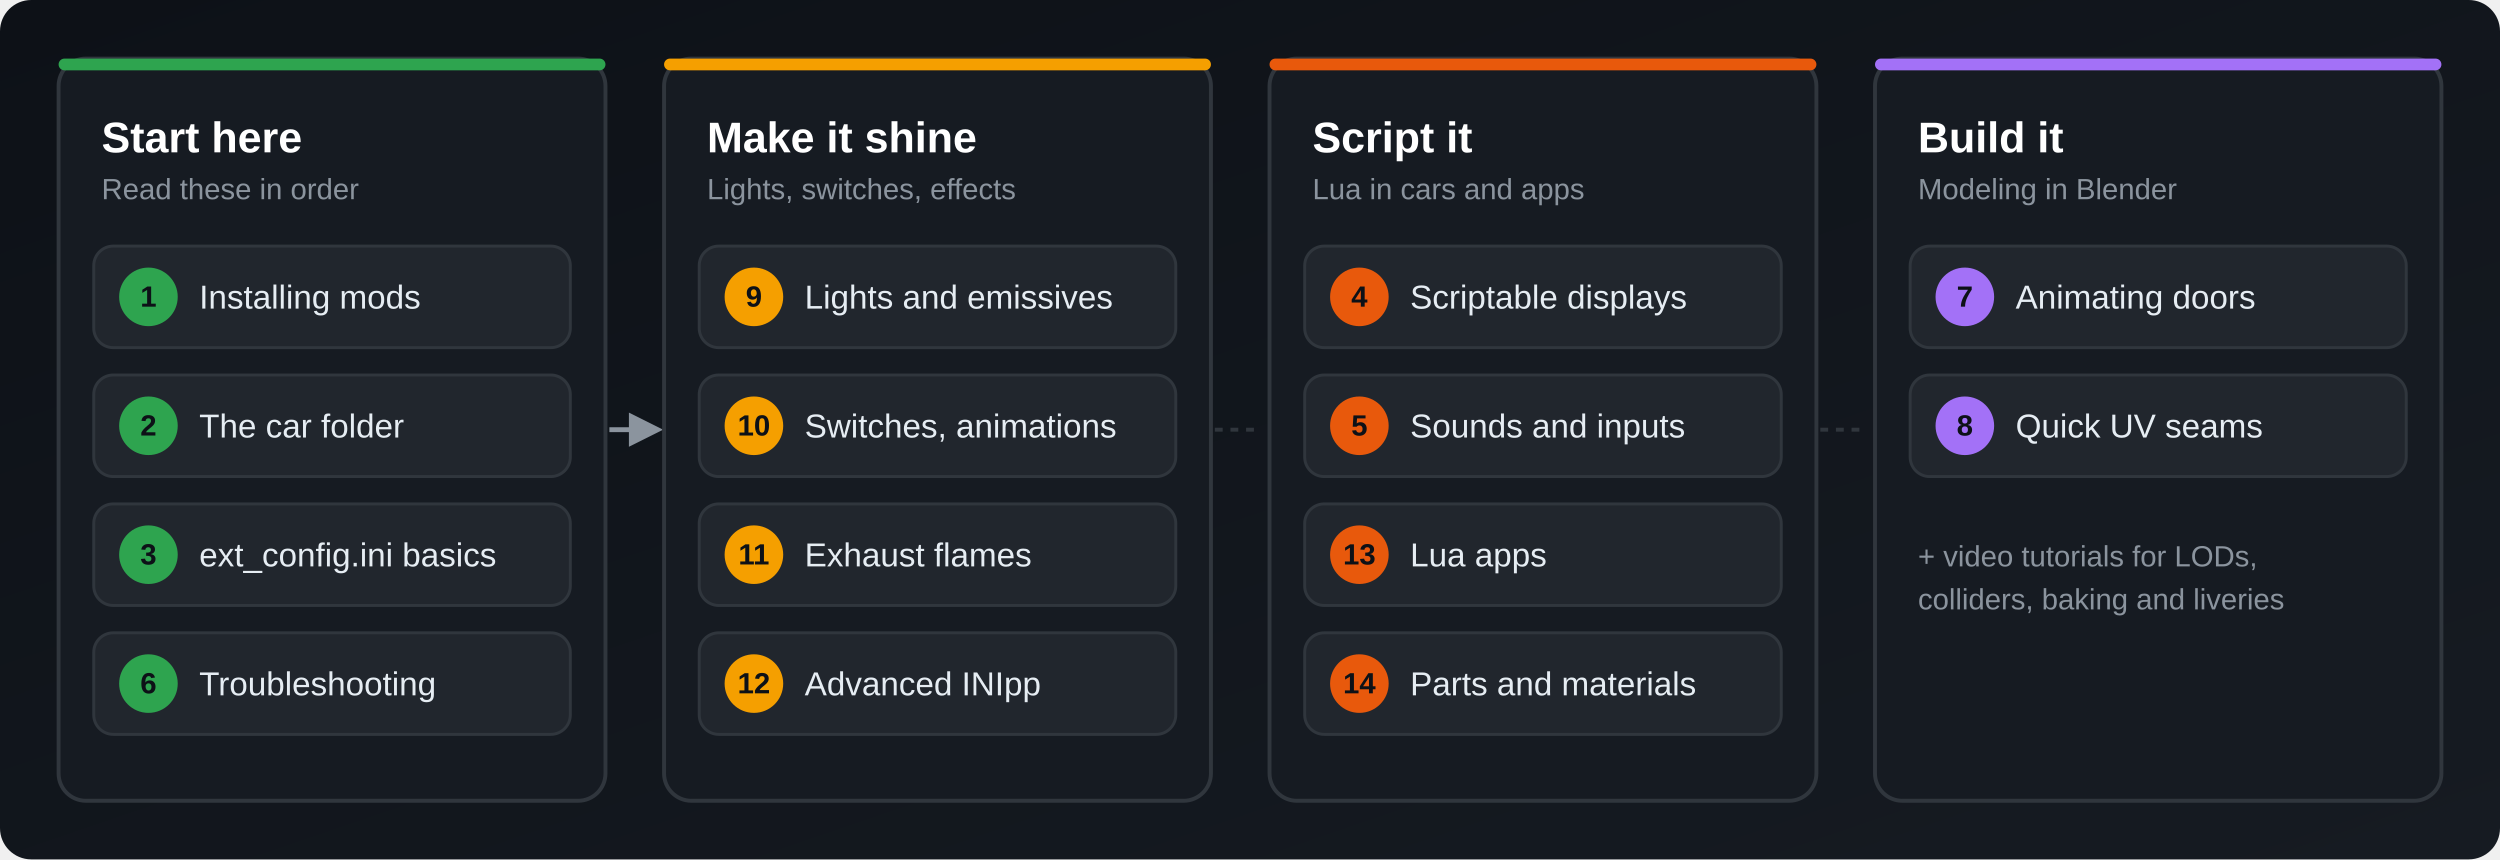
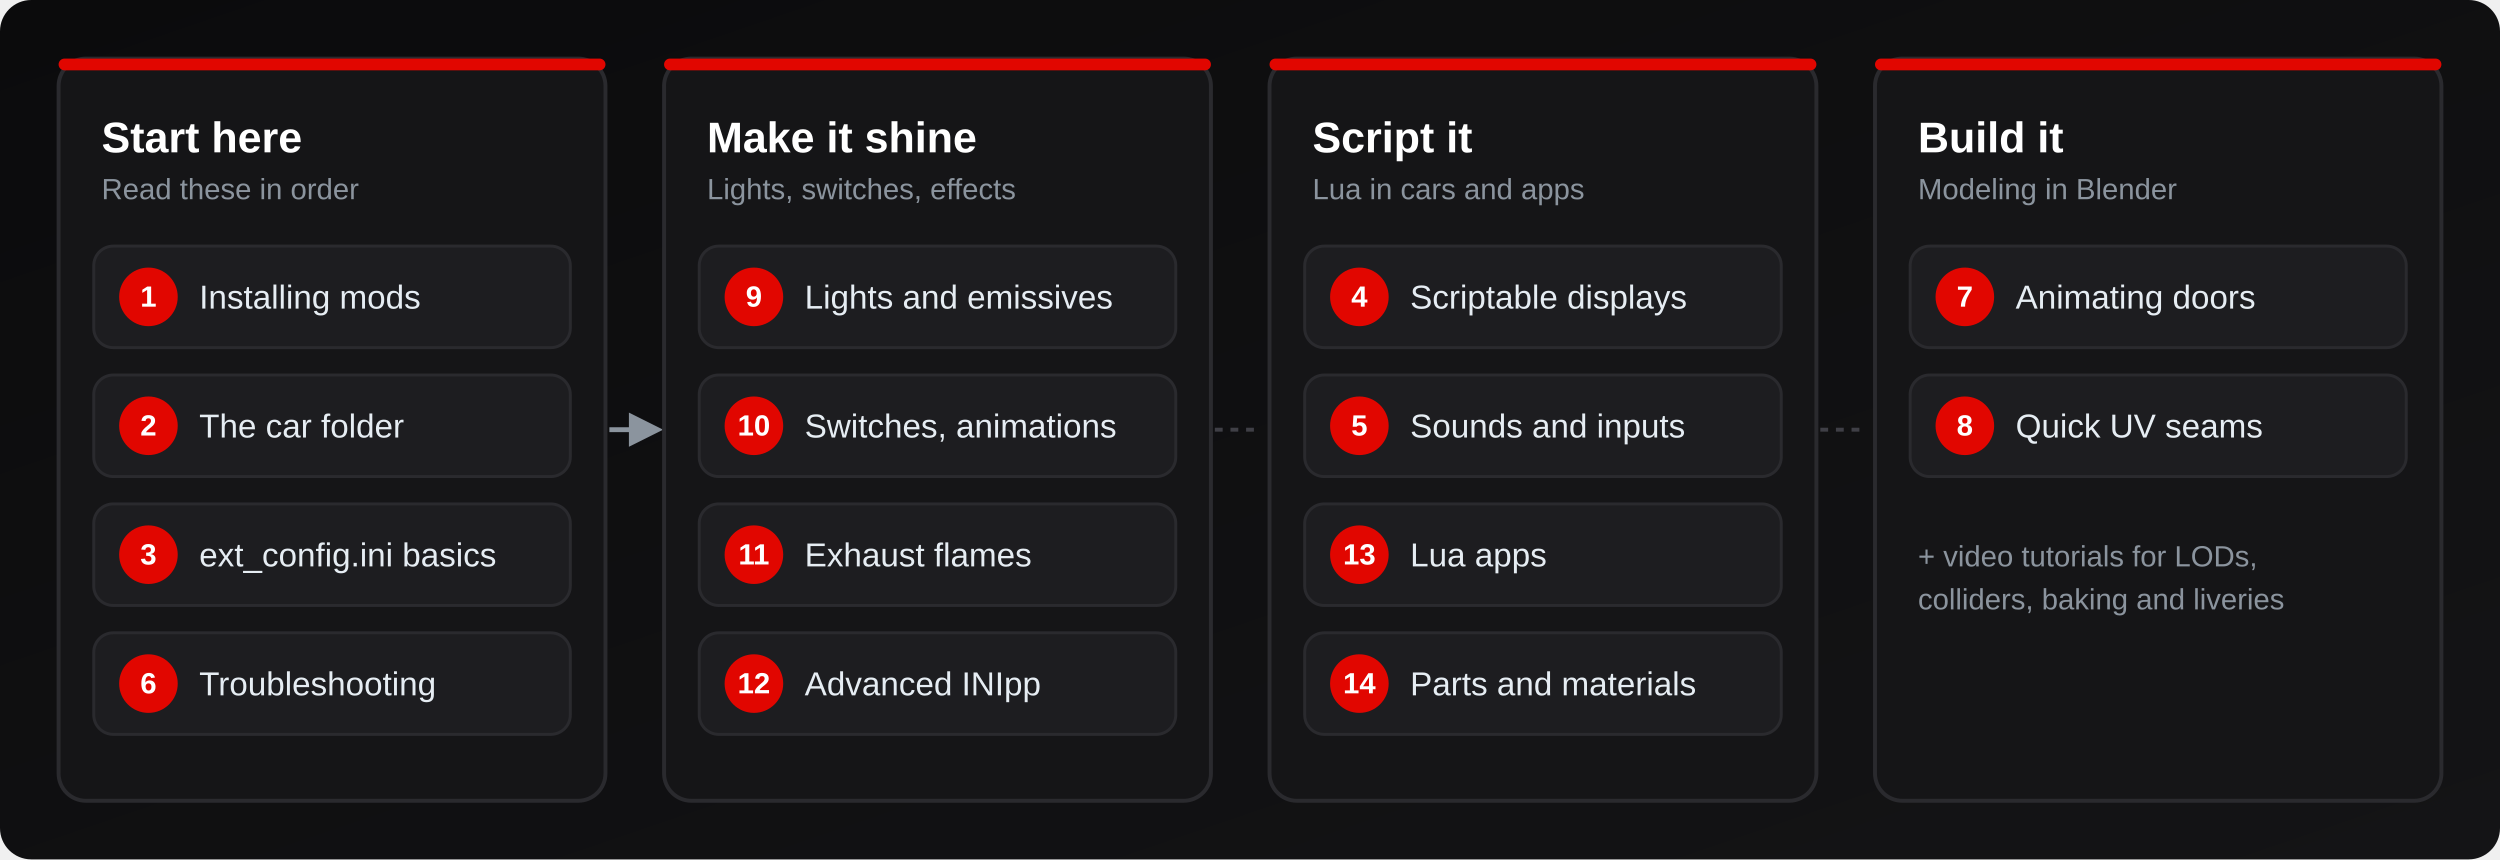
<svg xmlns="http://www.w3.org/2000/svg" width="1280" height="440" viewBox="0 0 1280 440" font-family="Segoe UI, Helvetica Neue, Arial, sans-serif">
  <defs>
    <linearGradient id="bg" x1="0" y1="0" x2="1" y2="1">
-       <stop offset="0" stop-color="#0d1117" />
-       <stop offset="1" stop-color="#161b22" />
+       <stop offset="0" stop-color="#0b0b0c" />
+       <stop offset="1" stop-color="#141416" />
    </linearGradient>
    <marker id="arrow" viewBox="0 0 10 10" refX="8" refY="5" markerWidth="7" markerHeight="7" orient="auto">
      <path d="M0 0L10 5L0 10z" fill="#8b949e" />
    </marker>
    <style>
-       .col { fill: #161b22; stroke: #30363d; stroke-width: 2; }
-       .card { fill: #21262d; stroke: #30363d; stroke-width: 1.5; }
+       .col { fill: #151517; stroke: #2a2a2e; stroke-width: 2; }
+       .card { fill: #1d1d20; stroke: #2a2a2e; stroke-width: 1.5; }
      .title { fill: #ffffff; font-size: 22px; font-weight: 700; }
      .sub { fill: #8b949e; font-size: 15px; }
      .item { fill: #e6edf3; font-size: 17px; }
-       .num { fill: #0d1117; font-size: 15px; font-weight: 700; }
+       .num { fill: #ffffff; font-size: 15px; font-weight: 700; }
    </style>
  </defs>
  <rect width="1280" height="440" rx="16" fill="url(#bg)" />
  <g transform="translate(30 30)">
    <rect class="col" width="280" height="380" rx="14" />
-     <rect width="280" height="6" rx="3" fill="#2ea44f" />
+     <rect width="280" height="6" rx="3" fill="#e10600" />
    <text class="title" x="22" y="48">Start here</text>
    <text class="sub" x="22" y="72">Read these in order</text>
    <g transform="translate(18 96)">
      <rect class="card" width="244" height="52" rx="10" />
-       <circle cx="28" cy="26" r="15" fill="#2ea44f" />
+       <circle cx="28" cy="26" r="15" fill="#e10600" />
      <text class="num" x="28" y="31" text-anchor="middle">1</text>
      <text class="item" x="54" y="32">Installing mods</text>
      <rect class="card" y="66" width="244" height="52" rx="10" />
-       <circle cx="28" cy="92" r="15" fill="#2ea44f" />
+       <circle cx="28" cy="92" r="15" fill="#e10600" />
      <text class="num" x="28" y="97" text-anchor="middle">2</text>
      <text class="item" x="54" y="98">The car folder</text>
      <rect class="card" y="132" width="244" height="52" rx="10" />
-       <circle cx="28" cy="158" r="15" fill="#2ea44f" />
+       <circle cx="28" cy="158" r="15" fill="#e10600" />
      <text class="num" x="28" y="163" text-anchor="middle">3</text>
      <text class="item" x="54" y="164">ext_config.ini basics</text>
      <rect class="card" y="198" width="244" height="52" rx="10" />
-       <circle cx="28" cy="224" r="15" fill="#2ea44f" />
+       <circle cx="28" cy="224" r="15" fill="#e10600" />
      <text class="num" x="28" y="229" text-anchor="middle">6</text>
      <text class="item" x="54" y="230">Troubleshooting</text>
    </g>
  </g>
  <path d="M312 220 L336 220" stroke="#8b949e" stroke-width="2.5" marker-end="url(#arrow)" />
-   <path d="M622 220 L646 220" stroke="#30363d" stroke-width="2" stroke-dasharray="4 4" />
-   <path d="M932 220 L956 220" stroke="#30363d" stroke-width="2" stroke-dasharray="4 4" />
+   <path d="M622 220 L646 220" stroke="#3f3f46" stroke-width="2" stroke-dasharray="4 4" />
+   <path d="M932 220 L956 220" stroke="#3f3f46" stroke-width="2" stroke-dasharray="4 4" />
  <g transform="translate(340 30)">
    <rect class="col" width="280" height="380" rx="14" />
-     <rect width="280" height="6" rx="3" fill="#f59f00" />
+     <rect width="280" height="6" rx="3" fill="#e10600" />
    <text class="title" x="22" y="48">Make it shine</text>
    <text class="sub" x="22" y="72">Lights, switches, effects</text>
    <g transform="translate(18 96)">
      <rect class="card" width="244" height="52" rx="10" />
-       <circle cx="28" cy="26" r="15" fill="#f59f00" />
+       <circle cx="28" cy="26" r="15" fill="#e10600" />
      <text class="num" x="28" y="31" text-anchor="middle">9</text>
      <text class="item" x="54" y="32">Lights and emissives</text>
      <rect class="card" y="66" width="244" height="52" rx="10" />
-       <circle cx="28" cy="92" r="15" fill="#f59f00" />
+       <circle cx="28" cy="92" r="15" fill="#e10600" />
      <text class="num" x="28" y="97" text-anchor="middle">10</text>
      <text class="item" x="54" y="98">Switches, animations</text>
      <rect class="card" y="132" width="244" height="52" rx="10" />
-       <circle cx="28" cy="158" r="15" fill="#f59f00" />
+       <circle cx="28" cy="158" r="15" fill="#e10600" />
      <text class="num" x="28" y="163" text-anchor="middle">11</text>
      <text class="item" x="54" y="164">Exhaust flames</text>
      <rect class="card" y="198" width="244" height="52" rx="10" />
-       <circle cx="28" cy="224" r="15" fill="#f59f00" />
+       <circle cx="28" cy="224" r="15" fill="#e10600" />
      <text class="num" x="28" y="229" text-anchor="middle">12</text>
      <text class="item" x="54" y="230">Advanced INIpp</text>
    </g>
  </g>
  <g transform="translate(650 30)">
    <rect class="col" width="280" height="380" rx="14" />
-     <rect width="280" height="6" rx="3" fill="#e8590c" />
+     <rect width="280" height="6" rx="3" fill="#e10600" />
    <text class="title" x="22" y="48">Script it</text>
    <text class="sub" x="22" y="72">Lua in cars and apps</text>
    <g transform="translate(18 96)">
      <rect class="card" width="244" height="52" rx="10" />
-       <circle cx="28" cy="26" r="15" fill="#e8590c" />
+       <circle cx="28" cy="26" r="15" fill="#e10600" />
      <text class="num" x="28" y="31" text-anchor="middle">4</text>
      <text class="item" x="54" y="32">Scriptable displays</text>
      <rect class="card" y="66" width="244" height="52" rx="10" />
-       <circle cx="28" cy="92" r="15" fill="#e8590c" />
+       <circle cx="28" cy="92" r="15" fill="#e10600" />
      <text class="num" x="28" y="97" text-anchor="middle">5</text>
      <text class="item" x="54" y="98">Sounds and inputs</text>
      <rect class="card" y="132" width="244" height="52" rx="10" />
-       <circle cx="28" cy="158" r="15" fill="#e8590c" />
+       <circle cx="28" cy="158" r="15" fill="#e10600" />
      <text class="num" x="28" y="163" text-anchor="middle">13</text>
      <text class="item" x="54" y="164">Lua apps</text>
      <rect class="card" y="198" width="244" height="52" rx="10" />
-       <circle cx="28" cy="224" r="15" fill="#e8590c" />
+       <circle cx="28" cy="224" r="15" fill="#e10600" />
      <text class="num" x="28" y="229" text-anchor="middle">14</text>
      <text class="item" x="54" y="230">Parts and materials</text>
    </g>
  </g>
  <g transform="translate(960 30)">
    <rect class="col" width="290" height="380" rx="14" />
-     <rect width="290" height="6" rx="3" fill="#a371f7" />
+     <rect width="290" height="6" rx="3" fill="#e10600" />
    <text class="title" x="22" y="48">Build it</text>
    <text class="sub" x="22" y="72">Modeling in Blender</text>
    <g transform="translate(18 96)">
      <rect class="card" width="254" height="52" rx="10" />
-       <circle cx="28" cy="26" r="15" fill="#a371f7" />
+       <circle cx="28" cy="26" r="15" fill="#e10600" />
      <text class="num" x="28" y="31" text-anchor="middle">7</text>
      <text class="item" x="54" y="32">Animating doors</text>
      <rect class="card" y="66" width="254" height="52" rx="10" />
-       <circle cx="28" cy="92" r="15" fill="#a371f7" />
+       <circle cx="28" cy="92" r="15" fill="#e10600" />
      <text class="num" x="28" y="97" text-anchor="middle">8</text>
      <text class="item" x="54" y="98">Quick UV seams</text>
      <text class="sub" x="4" y="164">+ video tutorials for LODs,</text>
      <text class="sub" x="4" y="186">colliders, baking and liveries</text>
    </g>
  </g>
</svg>
